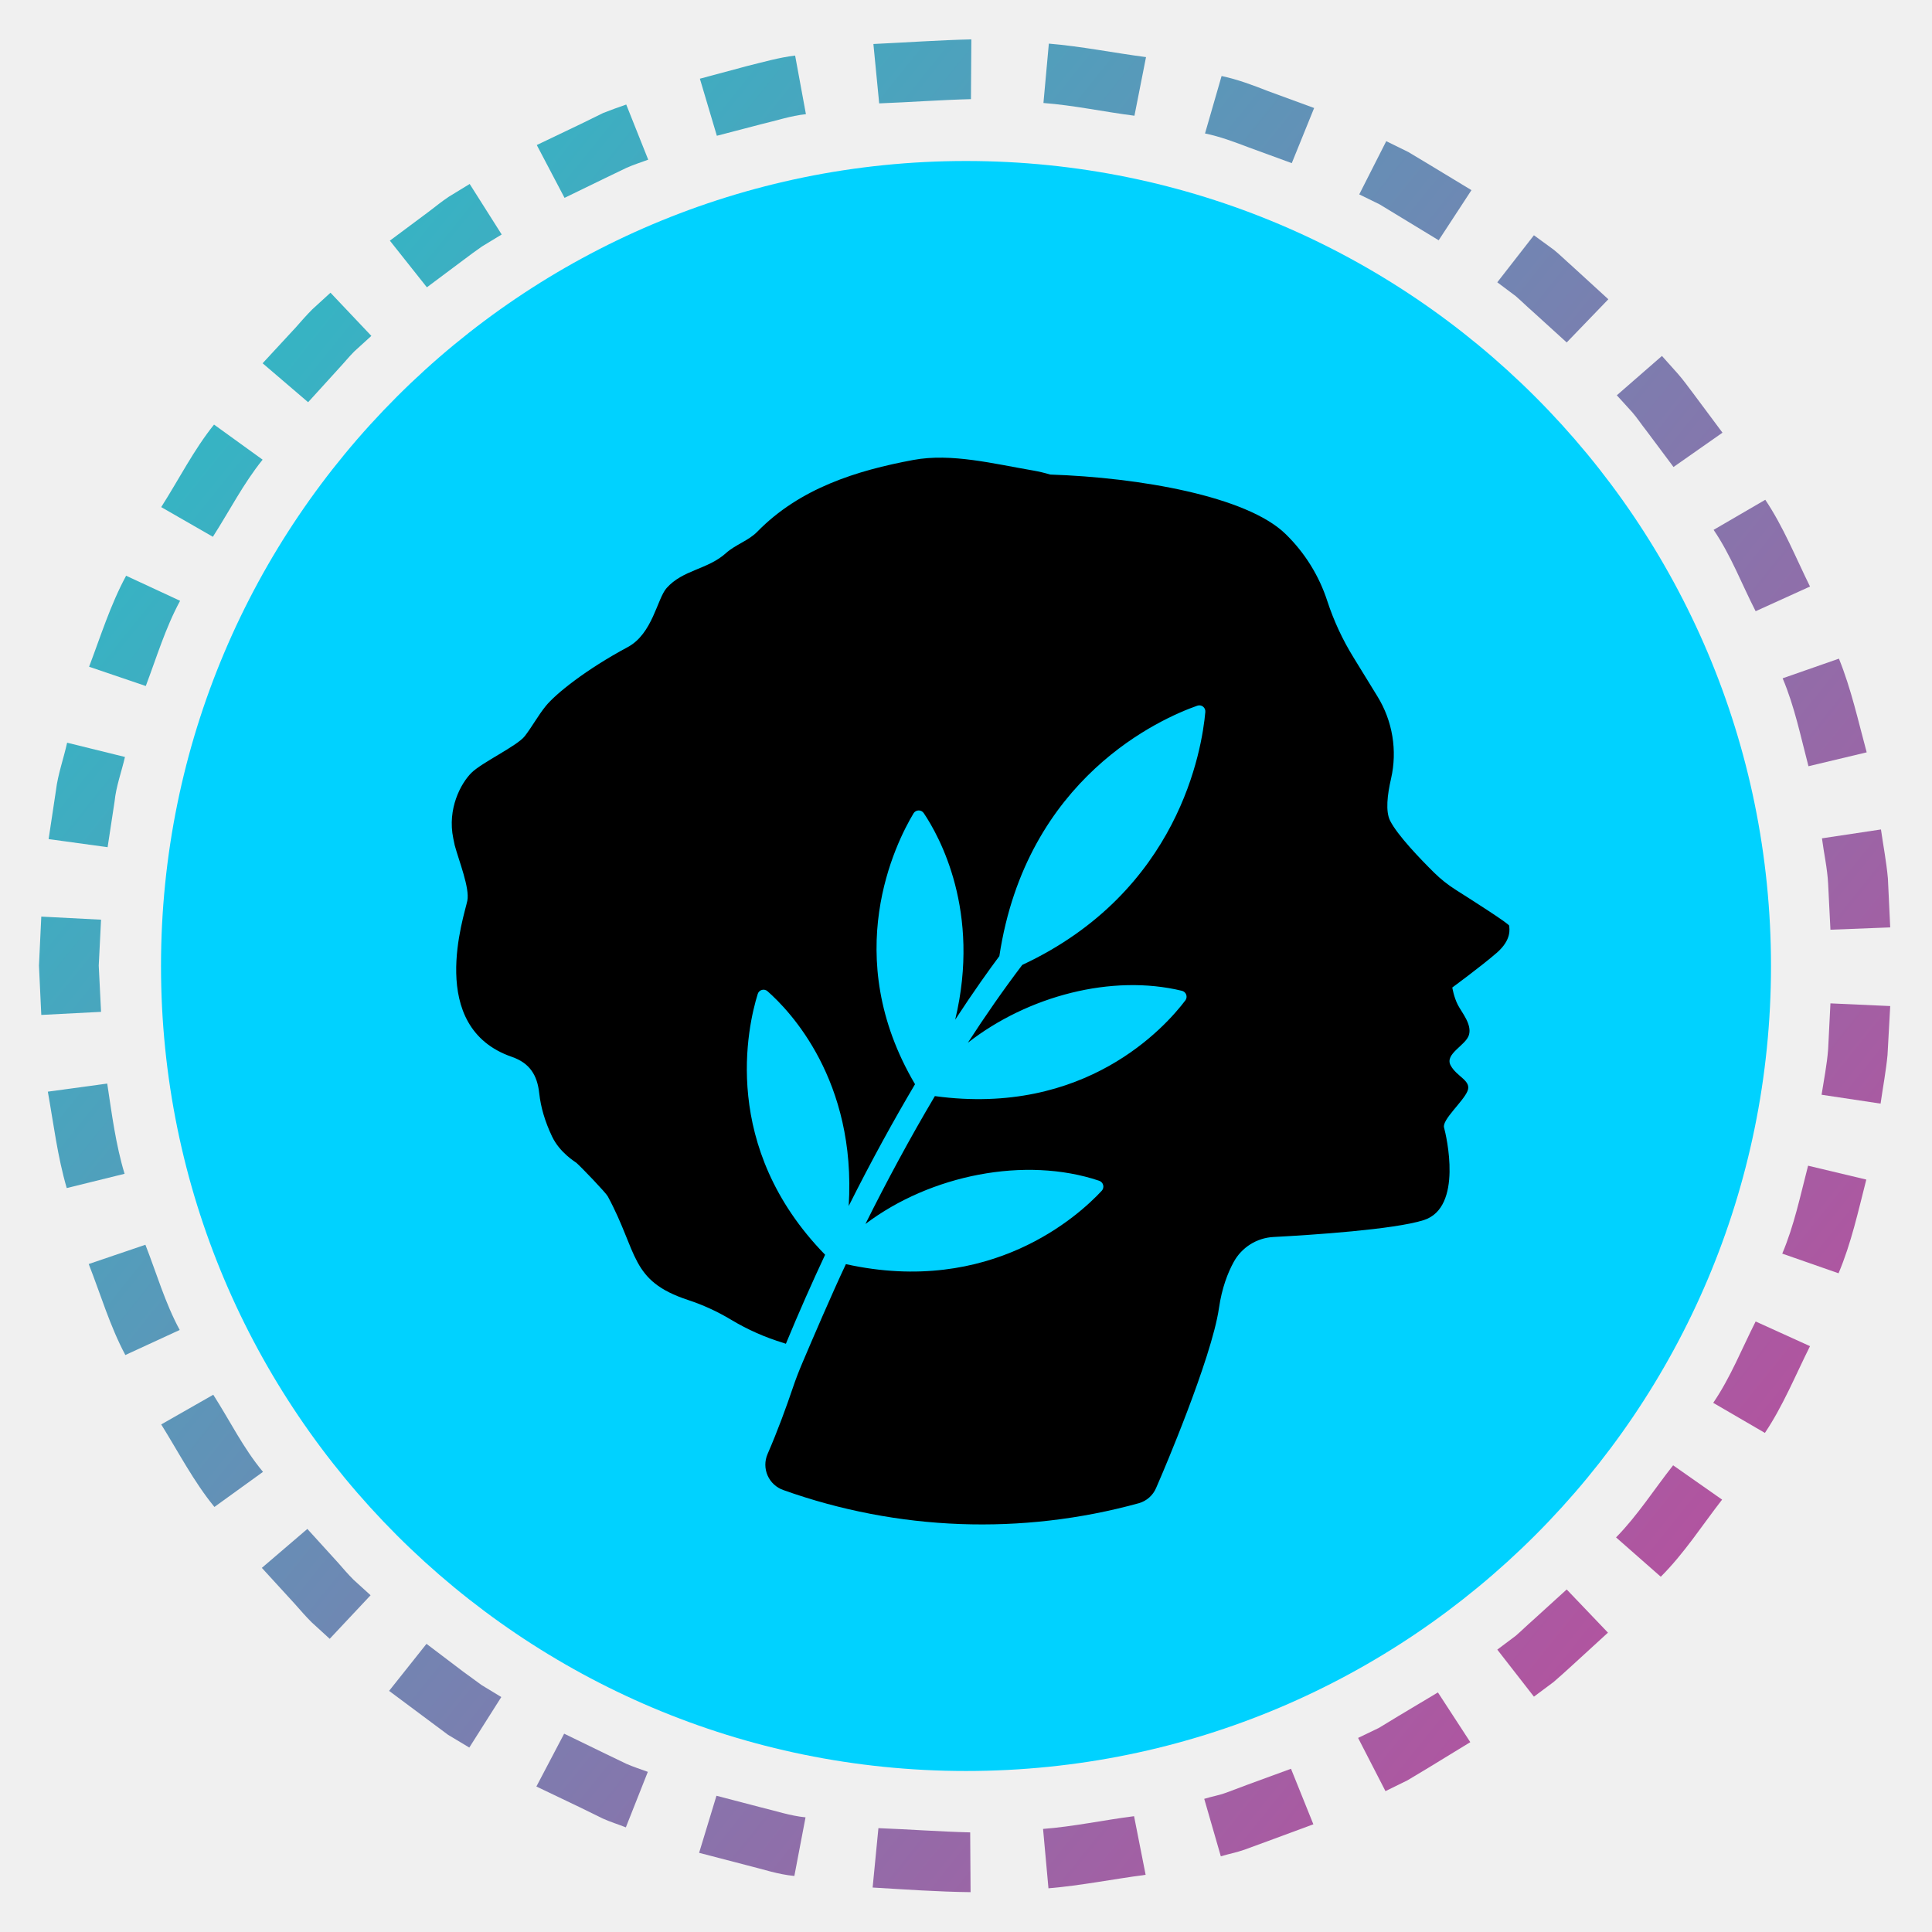
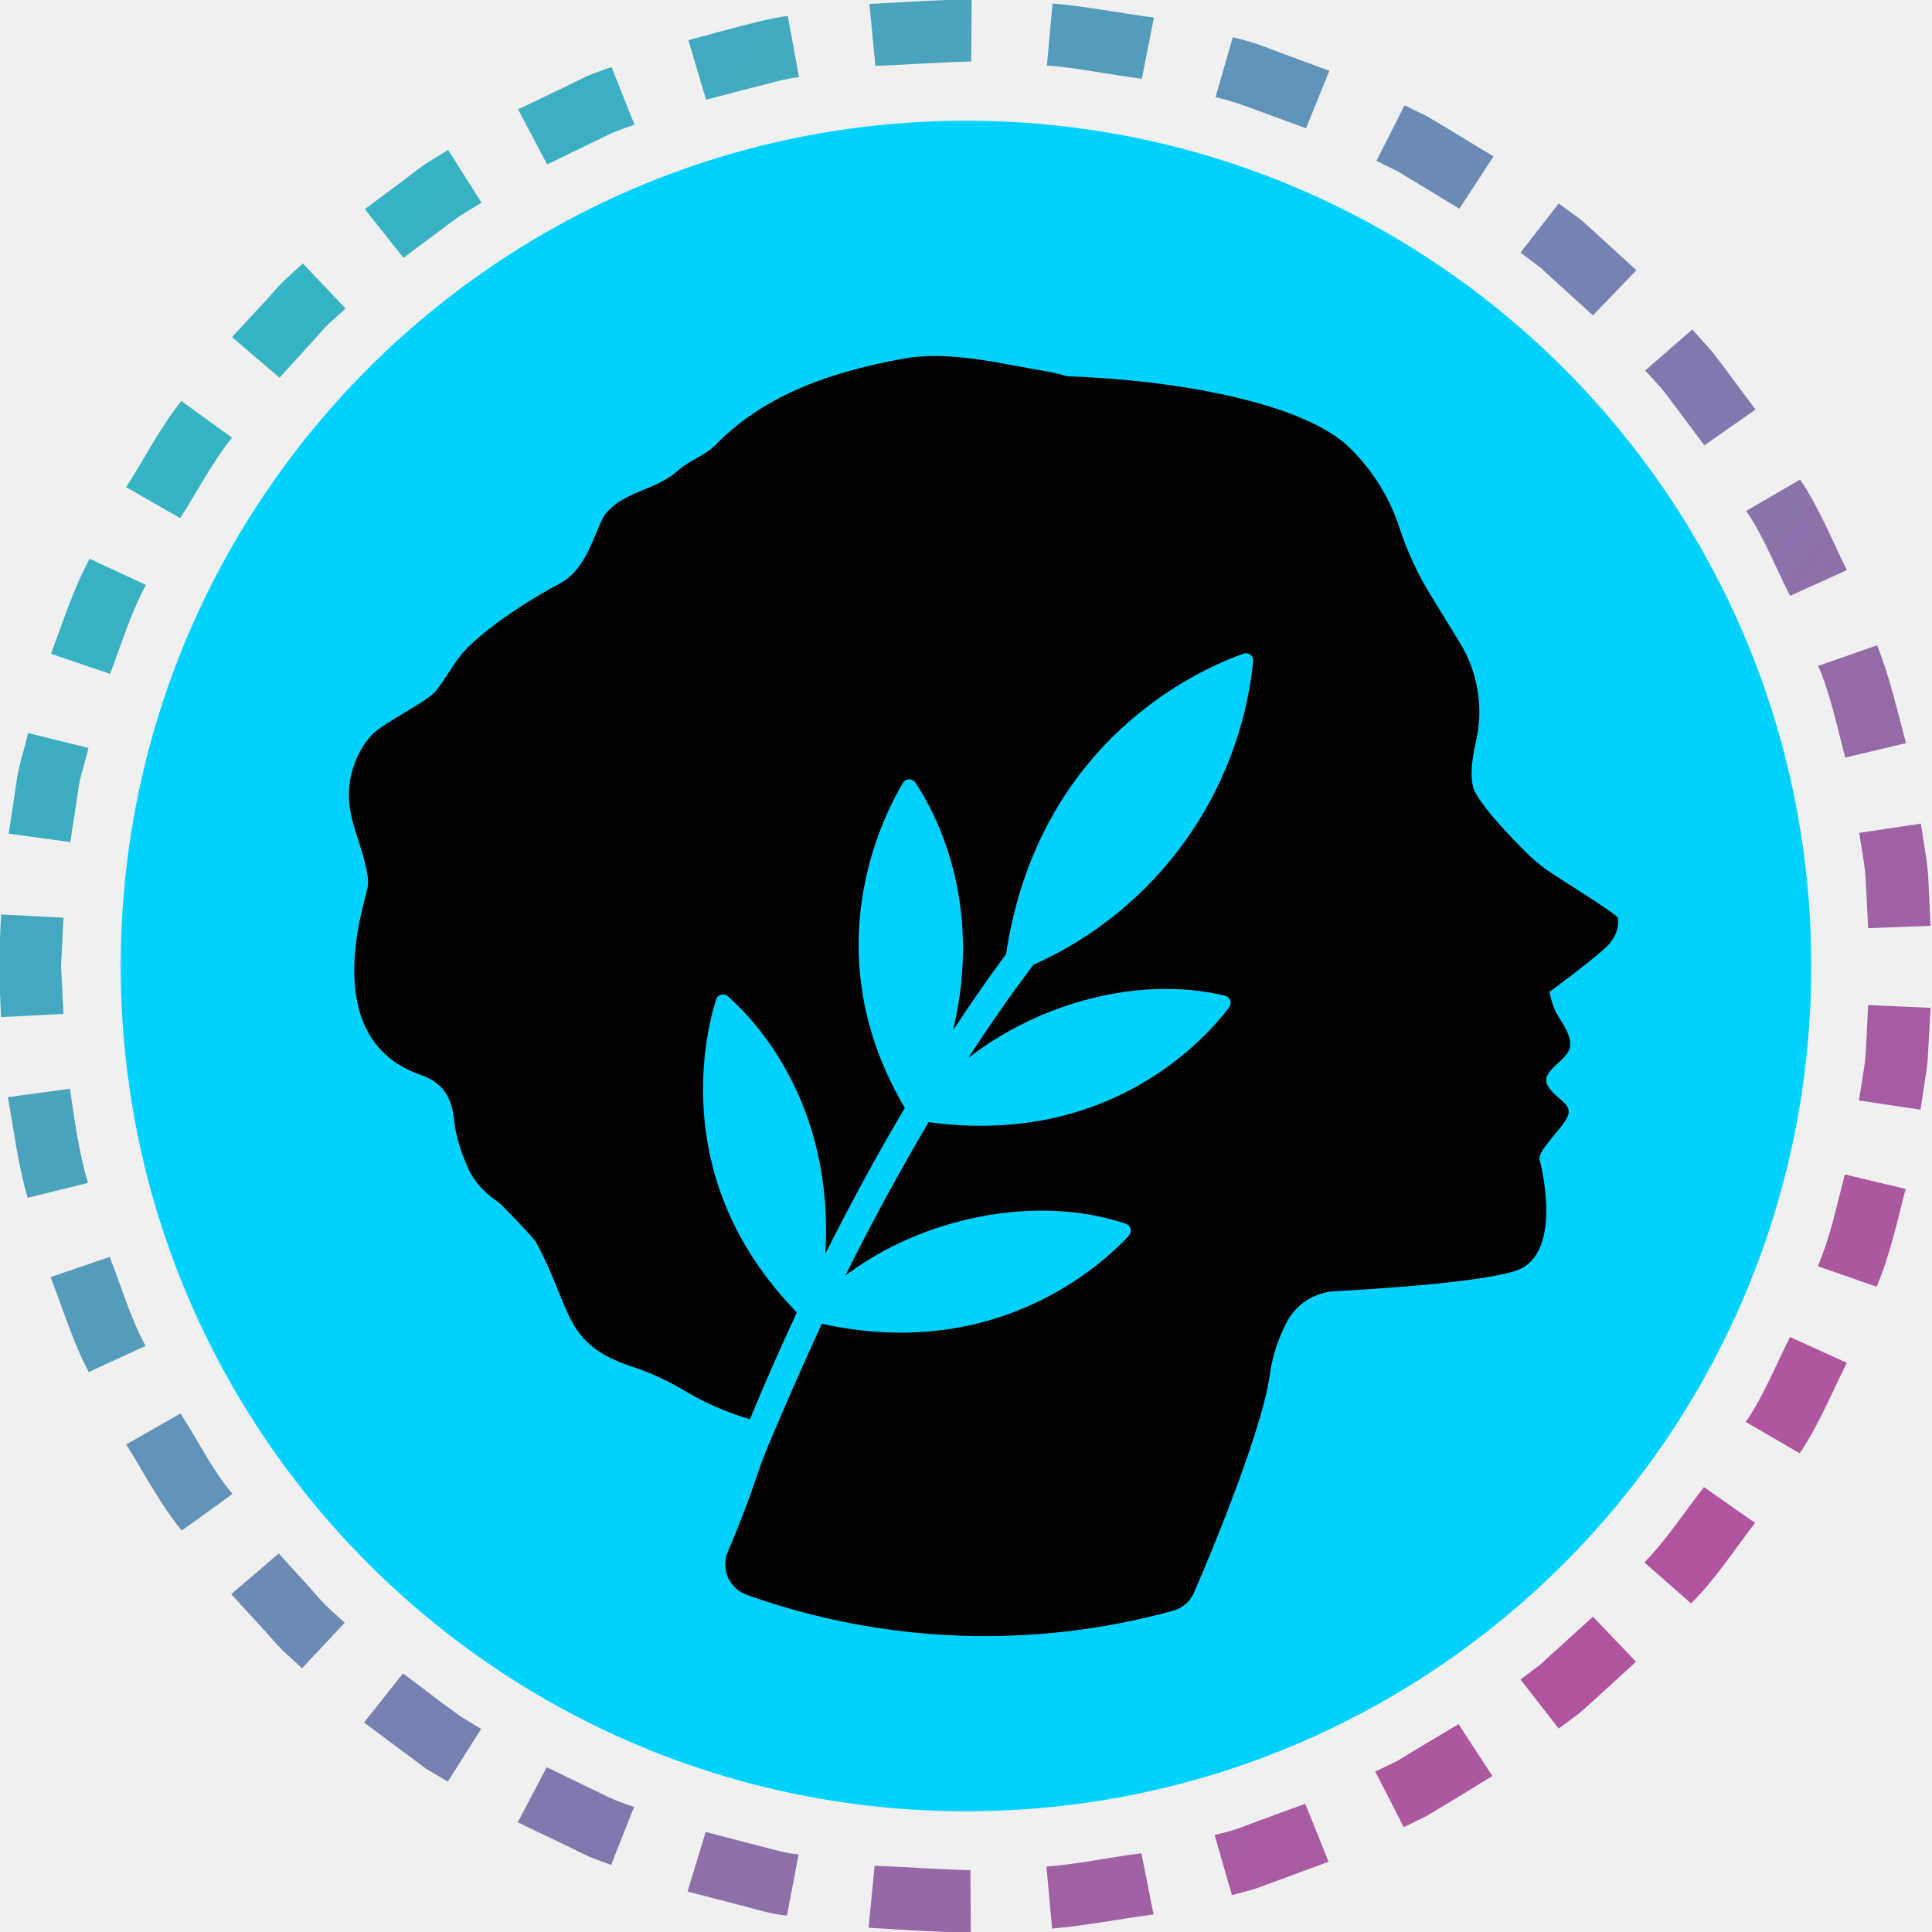
- <svg xmlns="http://www.w3.org/2000/svg" xml:space="preserve" id="Слой_1" width="48" height="48" version="1.1" viewBox="0 0 48 48">
-   <style id="style1" type="text/css">.st39{fill:none}</style>
-   <g id="g68" transform="matrix(.0958 0 0 .0958 .039 .049)">
-     <g id="g67">
-       <g id="g6">
-         <g id="g1">
-           <path id="path1" d="M407.4 250c-.3 3.8-.5 7.5-.7 11.3-.1 1.9 0 3.8-.3 5.6l-.9 5.5c-.7 3.7-.8 7.5-1.8 11.1s-1.9 7.2-2.8 10.8c-.3 1.8-1 3.6-1.7 5.3l-2 5.2-1.9 5.3c-.6 1.8-1.6 3.4-2.4 5.1l-4.8 10.1c-2 3.2-4 6.3-5.9 9.6l130.2 83.9 11.5-19.1c3.4-6.6 6.6-13.3 9.8-20 1.5-3.4 3.3-6.7 4.6-10.2l3.9-10.5 3.8-10.5c1.3-3.5 2.5-7 3.4-10.6l5.5-21.6c1.8-7.2 2.5-14.6 3.8-22l1.6-11c.5-3.7.5-7.4.8-11.1l1-22.2z" class="st39" />
-         </g>
-         <linearGradient id="SVGID_00000104708511086881872630000014844121601543802027_" x1="482.791" x2="68.039" y1="377.153" y2="43.389" gradientUnits="userSpaceOnUse">
-           <stop id="stop1" offset="0" style="stop-color:#b6509e" />
-           <stop id="stop2" offset="1" style="stop-color:#2ebac6" />
-         </linearGradient>
-         <path id="path2" d="m469 348.6-14.1-6.4c-3.6 7.1-6.5 14.5-11 21.1l13.4 7.8c4.7-7 7.9-14.9 11.7-22.5" style="clip-rule:evenodd;fill:url(#SVGID_00000104708511086881872630000014844121601543802027_);fill-rule:evenodd" />
-         <linearGradient id="SVGID_00000147179263232614892750000003495048998020798140_" x1="509.181" x2="94.43" y1="344.359" y2="10.594" gradientUnits="userSpaceOnUse">
-           <stop id="stop3" offset="0" style="stop-color:#b6509e" />
-           <stop id="stop4" offset="1" style="stop-color:#2ebac6" />
-         </linearGradient>
-         <path id="path4" d="m483.6 305.4-15.1-3.6c-2 7.7-3.6 15.5-6.7 22.8l14.6 5.1c3.3-7.8 5.1-16.1 7.2-24.3" style="clip-rule:evenodd;fill:url(#SVGID_00000147179263232614892750000003495048998020798140_);fill-rule:evenodd" />
-         <linearGradient id="SVGID_00000154384627953943653370000009301978914104084362_" x1="533.46" x2="118.708" y1="314.189" y2="-19.576" gradientUnits="userSpaceOnUse">
-           <stop id="stop5" offset="0" style="stop-color:#b6509e" />
-           <stop id="stop6" offset="1" style="stop-color:#2ebac6" />
-         </linearGradient>
-         <path id="path6" d="m489.8 260.4-15.5-.7-.6 11.9c-.3 4-1.1 7.9-1.7 11.8l15.3 2.3c.6-4.2 1.4-8.4 1.8-12.6z" style="clip-rule:evenodd;fill:url(#SVGID_00000154384627953943653370000009301978914104084362_);fill-rule:evenodd" />
+ <svg xmlns="http://www.w3.org/2000/svg" width="48" height="48" fill="none" viewBox="0 0 48 48">
+   <g fill-rule="evenodd" clip-path="url(#a)" clip-rule="evenodd">
+     <path fill="url(#b)" d="m45.884 33.858-1.41-.64c-.36.71-.65 1.45-1.1 2.11l1.34.78c.47-.7.79-1.49 1.17-2.25" />
+     <path fill="url(#c)" d="m47.344 29.539-1.51-.36c-.2.77-.36 1.55-.67 2.28l1.46.51c.33-.78.51-1.61.72-2.43" />
+     <path fill="url(#d)" d="m47.964 25.04-1.55-.07-.06 1.19c-.03.4-.11.79-.17 1.18l1.53.23c.06-.42.14-.84.18-1.26z" />
+     <path fill="url(#e)" d="m35.217 43.445-.51.31-.54.26.71 1.38.57-.28.55-.33 1.08-.66-.84-1.29z" />
+     <path fill="url(#f)" d="m40.646 41.286-1.07-1.12-.88.8c-.15.13-.29.27-.44.4l-.48.36.95 1.22.51-.38c.16-.14.32-.28.47-.42z" />
+     <path fill="url(#g)" d="m43.605 37.837-1.27-.89c-.49.62-.92 1.3-1.48 1.87l1.16 1.02c.61-.61 1.07-1.33 1.59-2" />
+     <path fill="url(#h)" d="m24.12 48.014-.01-1.55c-.79-.02-1.59-.08-2.38-.11l-.15 1.54c.84.05 1.69.11 2.54.12" />
+     <path fill="url(#i)" d="m28.659 47.564-.3-1.52c-.79.1-1.57.27-2.36.33l.14 1.54c.84-.07 1.68-.24 2.52-.35" />
+     <path fill="url(#j)" d="m33.008 46.254-.58-1.44-1.12.41-.56.21c-.19.07-.38.1-.57.16l.43 1.49c.2-.06.41-.1.61-.17l.6-.22z" />
+     <path fill="url(#k)" d="m11.444 42.645-.48-.35-.95-.72-.97 1.22 1.53 1.14.55.33.83-1.31z" />
+     <path fill="url(#l)" d="m15.183 46.334.57-1.44c-.19-.07-.38-.13-.56-.21l-.54-.26-1.07-.519-.72 1.37 1.15.55.57.28c.2.09.4.15.6.23" />
+     <path fill="url(#m)" d="m19.551 47.594.29-1.52c-.4-.04-.78-.17-1.16-.26l-1.149-.3-.45 1.48 1.23.32c.41.1.81.24 1.24.28" />
+     <path fill="url(#n)" d="m2.206 34.088 1.41-.65c-.38-.7-.6-1.47-.89-2.21l-1.47.5c.31.79.55 1.61.95 2.36" />
+     <path fill="url(#o)" d="m4.516 38.027 1.26-.91c-.51-.61-.86-1.33-1.29-2l-1.35.77c.45.72.84 1.48 1.38 2.14" />
+     <path fill="url(#p)" d="m7.505 41.446 1.06-1.13-.44-.4c-.14-.14-.27-.29-.4-.44l-.8-.88-1.18 1.01.86.94c.14.16.28.32.43.47z" />
+     <path fill="url(#q)" d="m.217 20.712 1.53.21.18-1.18c.04-.4.18-.77.27-1.16l-1.5-.37c-.09.41-.24.82-.29 1.24z" />
+     <path fill="url(#r)" d="m.027 22.72-.06 1.27.06 1.28 1.55-.08-.06-1.2.06-1.19z" />
+     <path fill="url(#s)" d="m.687 29.759 1.5-.37c-.23-.76-.33-1.55-.45-2.34l-1.54.21c.15.84.25 1.68.49 2.5" />
+     <path fill="url(#t)" d="m5.765 8.375 1.18 1.01.8-.88c.14-.15.26-.3.4-.44l.44-.4-1.06-1.12-.47.43c-.15.15-.29.31-.43.47z" />
+     <path fill="url(#u)" d="m3.136 12.104 1.34.77c.43-.67.79-1.38 1.29-2l-1.26-.91c-.53.66-.91 1.42-1.37 2.14" />
+     <path fill="url(#v)" d="m1.266 16.243 1.47.5c.28-.74.51-1.51.89-2.21l-1.4-.65c-.41.76-.66 1.57-.96 2.36" />
+     <path fill="url(#w)" d="m17.102.997.44 1.48 1.15-.3c.39-.09.77-.22 1.16-.26l-.28-1.52c-.42.05-.83.17-1.24.27z" />
+     <path fill="url(#x)" d="m12.873 2.716.72 1.37 1.07-.52.54-.26c.18-.08.37-.14.56-.21l-.57-1.43c-.2.07-.4.14-.6.22l-.57.28z" />
+     <path fill="url(#y)" d="m9.064 5.196.96 1.21.95-.71c.16-.12.32-.24.48-.35l.51-.31-.83-1.31-.54.33c-.18.12-.34.25-.51.38z" />
+     <path fill="url(#z)" d="m30.628.927-.43 1.49c.39.08.76.22 1.13.36l1.12.41.58-1.43-1.2-.44c-.38-.15-.78-.3-1.2-.39" />
+     <path fill="url(#A)" d="m26.15.087-.14 1.54c.79.06 1.57.23 2.359.33l.3-1.52c-.84-.11-1.68-.28-2.52-.35" />
+     <path fill="url(#B)" d="m21.6.097.15 1.54c.79-.03 1.59-.09 2.38-.11l.01-1.55c-.84.02-1.69.08-2.54.12" />
+     <path fill="url(#C)" d="m42.045 8.185-1.17 1.02.4.44c.13.15.24.32.36.47l.71.95 1.27-.89-.76-1.02c-.13-.17-.25-.34-.39-.5z" />
+     <path fill="url(#D)" d="m38.726 5.056-.95 1.22.48.36c.15.13.29.27.44.4l.88.799 1.08-1.12-.94-.86c-.16-.14-.31-.29-.47-.42z" />
+     <path fill="url(#E)" d="m34.727 4.256 1.53.93.85-1.3-1.09-.66-.55-.33-.57-.28-.7 1.38z" />
+     <path fill="url(#F)" d="m47.724 20.462-1.53.23c.05.39.14.78.16 1.18l.06 1.189 1.55-.06-.06-1.27c-.04-.44-.12-.85-.18-1.27" />
+     <path fill="url(#G)" d="m46.634 16.033-1.46.51c.31.73.47 1.52.67 2.279l1.51-.36c-.22-.81-.4-1.64-.72-2.43" />
+     <path fill="url(#H)" d="m44.724 11.914-1.34.78c.45.66.73 1.41 1.09 2.11l1.41-.64c-.37-.75-.69-1.55-1.16-2.25" />
+   </g>
+   <g clip-path="url(#I)">
+     <svg width="48" height="48" viewBox="0 0 48 48">
+       <g clip-path="url(#J)">
+         <path fill="#00D2FF" d="M48 24C48 10.745 37.255 0 24 0S0 10.745 0 24s10.745 24 24 24 24-10.745 24-24" />
+         <path fill="#000" d="M40.197 22.802c0-.057-1.04-.72-1.586-1.067a4 4 0 0 1-.654-.517c-.409-.405-1.09-1.112-1.312-1.547-.142-.279-.084-.779.027-1.256a3.28 3.28 0 0 0-.405-2.451l-.71-1.158a7.8 7.8 0 0 1-.784-1.684 4.9 4.9 0 0 0-1.245-2.001c-1.157-1.129-4.359-1.684-7.018-1.773a4 4 0 0 0-.5-.119c-1.185-.202-2.448-.527-3.582-.316-1.682.313-3.383.84-4.653 2.142-.256.263-.656.386-.932.636-.547.493-1.283.493-1.769 1.04-.284.32-.416 1.364-1.161 1.763-1.234.66-2.146 1.389-2.445 1.76-.226.279-.401.606-.62.891-.225.293-1.288.789-1.596 1.099-.31.31-.723 1.064-.537 1.956l.042.203c.122.453.452 1.274.376 1.65-.089.447-1.236 3.77 1.327 4.656.533.184.759.544.817 1.09.045.41.167.828.38 1.279.233.492.692.76.73.792.154.136.873.887.932.996.91 1.68.654 2.52 2.394 3.091.447.148.877.345 1.28.587a7 7 0 0 0 1.568.695l.07.024q.581-1.403 1.168-2.655c-3.132-3.212-2.308-6.81-2.008-7.775a.18.18 0 0 1 .29-.082c.658.576 2.656 2.654 2.422 6.405a59 59 0 0 1 1.977-3.631c-2.26-3.831-.576-7.19-.045-8.075a.18.18 0 0 1 .305-.008c.461.684 1.713 2.927.938 6.158a38 38 0 0 1 1.317-1.895c.807-5.341 4.841-7.094 5.901-7.465a.18.18 0 0 1 .225.097.2.2 0 0 1 .014.088 9.29 9.29 0 0 1-5.458 7.543c-.562.74-1.104 1.52-1.622 2.32 1.79-1.396 4.297-2.055 6.38-1.549a.183.183 0 0 1 .106.285c-.6.793-2.982 3.468-7.469 2.855a60 60 0 0 0-2.07 3.813c1.937-1.467 4.769-2.028 6.966-1.29a.185.185 0 0 1 .122.218.2.2 0 0 1-.042.08c-.682.736-3.31 3.145-7.629 2.188a96 96 0 0 0-1.303 2.959q-.153.358-.278.726a26 26 0 0 1-.755 1.98.8.8 0 0 0 .47 1.07 17.6 17.6 0 0 0 10.599.393.8.8 0 0 0 .518-.459c.072-.172.144-.336.144-.336s1.507-3.499 1.728-5.023a4 4 0 0 1 .441-1.376 1.44 1.44 0 0 1 1.181-.742c1.148-.061 3.593-.222 4.482-.504 1.182-.375.67-2.528.606-2.76-.063-.232.569-.771.7-1.086.13-.315-.32-.423-.504-.768-.183-.346.456-.594.547-.908s-.208-.659-.33-.89c-.12-.233-.167-.523-.167-.523s.864-.633 1.324-1.033.374-.729.373-.807" />
      </g>
-       <g id="g12">
-         <g id="g7">
-           <path id="path7" d="M382.3 334.9c-16.2 25.2-39.8 45.8-67 58.1l64.4 140.9c54.2-24.6 100.7-65.1 132.8-115.1z" class="st39" />
-         </g>
-         <linearGradient id="SVGID_00000091737110006325924560000006426042477305407383_" x1="400.601" x2="-14.151" y1="479.286" y2="145.521" gradientUnits="userSpaceOnUse">
-           <stop id="stop7" offset="0" style="stop-color:#b6509e" />
-           <stop id="stop8" offset="1" style="stop-color:#2ebac6" />
-         </linearGradient>
-         <path id="polygon8" d="m362.3 444.5-5.1 3.1-5.4 2.6 7.1 13.8 5.7-2.8 5.5-3.3 10.8-6.6-8.4-12.9z" style="clip-rule:evenodd;fill:url(#SVGID_00000091737110006325924560000006426042477305407383_);fill-rule:evenodd" />
-         <linearGradient id="SVGID_00000023276711056447914070000011818503130533663874_" x1="427.188" x2="12.436" y1="446.248" y2="112.483" gradientUnits="userSpaceOnUse">
-           <stop id="stop9" offset="0" style="stop-color:#b6509e" />
-           <stop id="stop10" offset="1" style="stop-color:#2ebac6" />
-         </linearGradient>
-         <path id="path10" d="m416.6 422.9-10.7-11.2-8.8 8c-1.5 1.3-2.9 2.7-4.4 4l-4.8 3.6 9.5 12.2 5.1-3.8c1.6-1.4 3.2-2.8 4.7-4.2z" style="clip-rule:evenodd;fill:url(#SVGID_00000023276711056447914070000011818503130533663874_);fill-rule:evenodd" />
-         <linearGradient id="SVGID_00000134224490732016085270000001901616526776264596_" x1="454.922" x2="40.17" y1="411.784" y2="78.019" gradientUnits="userSpaceOnUse">
-           <stop id="stop11" offset="0" style="stop-color:#b6509e" />
-           <stop id="stop12" offset="1" style="stop-color:#2ebac6" />
-         </linearGradient>
-         <path id="path12" d="m446.2 388.4-12.7-8.9c-4.9 6.2-9.2 13-14.8 18.7l11.6 10.2c6.1-6.1 10.7-13.3 15.9-20" style="clip-rule:evenodd;fill:url(#SVGID_00000134224490732016085270000001901616526776264596_);fill-rule:evenodd" />
-       </g>
-       <g id="g18">
-         <g id="g13">
-           <path id="path13" d="M315.3 393c-13.6 6-27.9 10.8-42.8 12.5l-5.5.9c-1.9.3-3.8.2-5.6.3-3.8.2-7.5.4-11.3.7-3.8-.3-7.5-.5-11.3-.7-1.9-.1-3.8 0-5.6-.3l-5.5-.9-21.9 153.4 11 1.6c3.7.5 7.4.5 11.1.8l22.2 1 22.2-1c3.7-.3 7.4-.3 11.1-.8l11-1.6c29.5-3.7 58.3-12.8 85.4-25z" class="st39" />
-         </g>
-         <linearGradient id="SVGID_00000090996555707112800340000017514516171555815814_" x1="335.624" x2="-79.128" y1="560.03" y2="226.265" gradientUnits="userSpaceOnUse">
-           <stop id="stop13" offset="0" style="stop-color:#b6509e" />
-           <stop id="stop14" offset="1" style="stop-color:#2ebac6" />
-         </linearGradient>
-         <path id="path14" d="m251.3 490.2-.1-15.5c-7.9-.2-15.9-.8-23.8-1.1l-1.5 15.4c8.4.5 16.9 1.1 25.4 1.2" style="clip-rule:evenodd;fill:url(#SVGID_00000090996555707112800340000017514516171555815814_);fill-rule:evenodd" />
-         <linearGradient id="SVGID_00000001654109847398355510000014461126482698818221_" x1="353.943" x2="-60.809" y1="537.265" y2="203.501" gradientUnits="userSpaceOnUse">
-           <stop id="stop15" offset="0" style="stop-color:#b6509e" />
-           <stop id="stop16" offset="1" style="stop-color:#2ebac6" />
-         </linearGradient>
-         <path id="path16" d="m296.7 485.7-3-15.2c-7.9 1-15.7 2.7-23.6 3.3l1.4 15.4c8.4-.7 16.8-2.4 25.2-3.5" style="clip-rule:evenodd;fill:url(#SVGID_00000001654109847398355510000014461126482698818221_);fill-rule:evenodd" />
-         <linearGradient id="SVGID_00000082365719043996990750000000380436505949655995_" x1="375.751" x2="-39.001" y1="510.165" y2="176.4" gradientUnits="userSpaceOnUse">
-           <stop id="stop17" offset="0" style="stop-color:#b6509e" />
-           <stop id="stop18" offset="1" style="stop-color:#2ebac6" />
-         </linearGradient>
-         <path id="path18" d="m340.2 472.6-5.8-14.4-11.2 4.1-5.6 2.1c-1.9.7-3.8 1-5.7 1.6l4.3 14.9c2-.6 4.1-1 6.1-1.7l6-2.2z" style="clip-rule:evenodd;fill:url(#SVGID_00000082365719043996990750000000380436505949655995_);fill-rule:evenodd" />
-       </g>
-       <g id="g24">
-         <g id="g19">
-           <path id="path19" d="M227.6 405.5c-14.9-1.6-29.2-6.5-42.8-12.5l-10.1-4.8c-3.2-2-6.3-4-9.6-5.9-3.4-1.7-6.1-4.3-9.2-6.5-3-2.3-6.2-4.3-8.8-7l-101.5 117c44.7 38.9 101.1 65 160.1 73z" class="st39" />
-         </g>
-         <linearGradient id="SVGID_00000176002008217702801830000010623875381781764515_" x1="308.152" x2="-106.599" y1="594.167" y2="260.402" gradientUnits="userSpaceOnUse">
-           <stop id="stop19" offset="0" style="stop-color:#b6509e" />
-           <stop id="stop20" offset="1" style="stop-color:#2ebac6" />
-         </linearGradient>
-         <path id="polygon20" d="m124.5 436.5-4.8-3.5-9.5-7.2-9.7 12.2 10.2 7.6 5.1 3.8 5.5 3.3 8.3-13.1z" style="clip-rule:evenodd;fill:url(#SVGID_00000176002008217702801830000010623875381781764515_);fill-rule:evenodd" />
-         <linearGradient id="SVGID_00000092444432135618381070000000326992058120110750_" x1="312.308" x2="-102.444" y1="589.003" y2="255.238" gradientUnits="userSpaceOnUse">
-           <stop id="stop21" offset="0" style="stop-color:#b6509e" />
-           <stop id="stop22" offset="1" style="stop-color:#2ebac6" />
-         </linearGradient>
-         <path id="path22" d="m161.9 473.4 5.7-14.4c-1.9-.7-3.8-1.3-5.6-2.1l-5.4-2.6-10.7-5.2-7.2 13.7 11.5 5.5 5.7 2.8c2 .9 4 1.5 6 2.3" style="clip-rule:evenodd;fill:url(#SVGID_00000092444432135618381070000000326992058120110750_);fill-rule:evenodd" />
-         <linearGradient id="SVGID_00000070103972701577133060000011142479575005581992_" x1="321.517" x2="-93.235" y1="577.559" y2="243.794" gradientUnits="userSpaceOnUse">
-           <stop id="stop23" offset="0" style="stop-color:#b6509e" />
-           <stop id="stop24" offset="1" style="stop-color:#2ebac6" />
-         </linearGradient>
-         <path id="path24" d="m205.6 486 2.9-15.2c-4-.4-7.8-1.7-11.6-2.6l-11.5-3-4.5 14.8 12.3 3.2c4.1 1 8.1 2.4 12.4 2.8" style="clip-rule:evenodd;fill:url(#SVGID_00000070103972701577133060000011142479575005581992_);fill-rule:evenodd" />
-       </g>
-       <g id="g30">
-         <g id="g25">
-           <path id="path25" d="M147.1 368.8c-22.8-19.6-39.5-45.9-48-74.5l-148.6 43.6c.9 3.6 2 7.2 3.4 10.6l3.8 10.5 3.9 10.5c1.3 3.5 3.1 6.8 4.6 10.2 3.2 6.7 6.4 13.4 9.8 20l11.5 19.1C-8.8 425.3-4.1 431 .3 437c4.5 5.9 8.8 12 13.9 17.4l15 16.4 16.4 15z" class="st39" />
-         </g>
-         <linearGradient id="SVGID_00000003794775683124157800000011913993280982961829_" x1="326.474" x2="-88.278" y1="571.4" y2="237.635" gradientUnits="userSpaceOnUse">
-           <stop id="stop25" offset="0" style="stop-color:#b6509e" />
-           <stop id="stop26" offset="1" style="stop-color:#2ebac6" />
-         </linearGradient>
-         <path id="path26" d="m32.1 350.9 14.1-6.5c-3.8-7-6-14.7-8.9-22.1l-14.7 5c3.1 7.9 5.5 16.1 9.5 23.6" style="clip-rule:evenodd;fill:url(#SVGID_00000003794775683124157800000011913993280982961829_);fill-rule:evenodd" />
-         <linearGradient id="SVGID_00000104672211666729212850000016548978226426177681_" x1="315.329" x2="-99.423" y1="585.249" y2="251.484" gradientUnits="userSpaceOnUse">
-           <stop id="stop27" offset="0" style="stop-color:#b6509e" />
-           <stop id="stop28" offset="1" style="stop-color:#2ebac6" />
-         </linearGradient>
-         <path id="path28" d="m55.2 390.3 12.6-9.1c-5.1-6.1-8.6-13.3-12.9-20l-13.5 7.7c4.5 7.2 8.4 14.8 13.8 21.4" style="clip-rule:evenodd;fill:url(#SVGID_00000104672211666729212850000016548978226426177681_);fill-rule:evenodd" />
-         <linearGradient id="SVGID_00000148625317021203904910000009879789421656095403_" x1="309.172" x2="-105.58" y1="592.899" y2="259.135" gradientUnits="userSpaceOnUse">
-           <stop id="stop29" offset="0" style="stop-color:#b6509e" />
-           <stop id="stop30" offset="1" style="stop-color:#2ebac6" />
-         </linearGradient>
-         <path id="path30" d="m85.1 424.5 10.6-11.3-4.4-4c-1.4-1.4-2.7-2.9-4-4.4l-8-8.8-11.8 10.1 8.6 9.4c1.4 1.6 2.8 3.2 4.3 4.7z" style="clip-rule:evenodd;fill:url(#SVGID_00000148625317021203904910000009879789421656095403_);fill-rule:evenodd" />
-       </g>
-       <g id="g36">
-         <g id="g31">
-           <path id="path31" d="M99.1 294.3c-.9-3.6-1.8-7.2-2.8-10.8s-1.1-7.4-1.8-11.1l-.9-5.5c-.3-1.9-.2-3.8-.3-5.6-.2-3.8-.4-7.5-.7-11.3.3-3.8.5-7.5.7-11.3.1-1.9 0-3.8.3-5.6l.9-5.5c.7-3.7.8-7.5 1.8-11.1s1.9-7.2 2.8-10.8l-148.6-43.6-5.5 21.6c-1.8 7.2-2.5 14.6-3.8 22l-1.6 11c-.5 3.7-.5 7.4-.8 11.1l-1 22.2 1 22.2c.3 3.7.3 7.4.8 11.1l1.6 11c1.2 7.3 2 14.7 3.8 22l5.5 21.6z" class="st39" />
-         </g>
-         <linearGradient id="SVGID_00000058550949854323963940000013213978808942152090_" x1="385.064" x2="-29.688" y1="498.568" y2="164.803" gradientUnits="userSpaceOnUse">
-           <stop id="stop31" offset="0" style="stop-color:#b6509e" />
-           <stop id="stop32" offset="1" style="stop-color:#2ebac6" />
-         </linearGradient>
-         <path id="path32" d="m12.2 217.1 15.3 2.1 1.8-11.8c.4-4 1.8-7.7 2.7-11.6l-15-3.7c-.9 4.1-2.4 8.2-2.9 12.4z" style="clip-rule:evenodd;fill:url(#SVGID_00000058550949854323963940000013213978808942152090_);fill-rule:evenodd" />
-         <linearGradient id="SVGID_00000148622084711658347150000016511535402227943326_" x1="362.065" x2="-52.687" y1="527.172" y2="193.407" gradientUnits="userSpaceOnUse">
-           <stop id="stop33" offset="0" style="stop-color:#b6509e" />
-           <stop id="stop34" offset="1" style="stop-color:#2ebac6" />
-         </linearGradient>
-         <path id="polygon34" d="m10.3 237.2-.6 12.7.6 12.8 15.5-.8-.6-12 .6-11.9z" style="clip-rule:evenodd;fill:url(#SVGID_00000148622084711658347150000016511535402227943326_);fill-rule:evenodd" />
-         <linearGradient id="SVGID_00000101083443461405630530000006842283544465970837_" x1="342.348" x2="-72.404" y1="551.674" y2="217.909" gradientUnits="userSpaceOnUse">
-           <stop id="stop35" offset="0" style="stop-color:#b6509e" />
-           <stop id="stop36" offset="1" style="stop-color:#2ebac6" />
-         </linearGradient>
-         <path id="path36" d="m16.9 307.6 15-3.7c-2.3-7.6-3.3-15.5-4.5-23.4L12 282.6c1.5 8.4 2.5 16.8 4.9 25" style="clip-rule:evenodd;fill:url(#SVGID_00000101083443461405630530000006842283544465970837_);fill-rule:evenodd" />
-       </g>
-       <g id="g42">
-         <g id="g37">
-           <path id="path37" d="M99.1 205.7c8.5-28.6 25.2-54.8 48-74.5L45.6 14.2l-16.4 15-15 16.4C9 51 4.7 57.1.3 63c-4.4 6-9.1 11.8-12.8 18.2L-24 100.3c-3.4 6.6-6.6 13.3-9.8 20-1.5 3.4-3.3 6.7-4.6 10.2l-3.9 10.5-3.8 10.5c-1.3 3.5-2.5 7-3.4 10.6z" class="st39" />
-         </g>
-         <linearGradient id="SVGID_00000002376137640156149470000006679357018455115191_" x1="465.847" x2="51.096" y1="398.208" y2="64.443" gradientUnits="userSpaceOnUse">
-           <stop id="stop37" offset="0" style="stop-color:#b6509e" />
-           <stop id="stop38" offset="1" style="stop-color:#2ebac6" />
-         </linearGradient>
-         <path id="path38" d="m67.7 93.7 11.8 10.1 8-8.8c1.4-1.5 2.6-3 4-4.4l4.4-4-10.6-11.2-4.7 4.3c-1.5 1.5-2.9 3.1-4.3 4.7z" style="clip-rule:evenodd;fill:url(#SVGID_00000002376137640156149470000006679357018455115191_);fill-rule:evenodd" />
-         <linearGradient id="SVGID_00000066483276125556409010000015182069227145532805_" x1="437.715" x2="22.963" y1="433.167" y2="99.402" gradientUnits="userSpaceOnUse">
-           <stop id="stop39" offset="0" style="stop-color:#b6509e" />
-           <stop id="stop40" offset="1" style="stop-color:#2ebac6" />
-         </linearGradient>
-         <path id="path40" d="m41.4 131 13.4 7.7c4.3-6.7 7.9-13.8 12.9-20l-12.6-9.1c-5.3 6.6-9.1 14.2-13.7 21.4" style="clip-rule:evenodd;fill:url(#SVGID_00000066483276125556409010000015182069227145532805_);fill-rule:evenodd" />
-         <linearGradient id="SVGID_00000005264282004135174270000000348760371301044121_" x1="410.748" x2="-4.003" y1="466.676" y2="132.911" gradientUnits="userSpaceOnUse">
-           <stop id="stop41" offset="0" style="stop-color:#b6509e" />
-           <stop id="stop42" offset="1" style="stop-color:#2ebac6" />
-         </linearGradient>
-         <path id="path42" d="m22.7 172.4 14.7 5c2.8-7.4 5.1-15.1 8.9-22.1l-14-6.5c-4.1 7.6-6.6 15.7-9.6 23.6" style="clip-rule:evenodd;fill:url(#SVGID_00000005264282004135174270000000348760371301044121_);fill-rule:evenodd" />
-       </g>
-       <g id="g48">
-         <g id="g43">
-           <path id="path43" d="M147.1 131.2c2.6-2.7 5.8-4.7 8.8-7 3.1-2.2 5.8-4.8 9.2-6.5 3.2-1.9 6.4-3.9 9.6-5.9l10.1-4.8c13.6-6 27.9-10.8 42.8-12.5L205.7-58.8c-59 8-115.3 34.2-160.1 73z" class="st39" />
-         </g>
-         <linearGradient id="SVGID_00000142877909234072922670000012744162597170337698_" x1="542.268" x2="127.516" y1="303.244" y2="-30.52" gradientUnits="userSpaceOnUse">
-           <stop id="stop43" offset="0" style="stop-color:#b6509e" />
-           <stop id="stop44" offset="1" style="stop-color:#2ebac6" />
-         </linearGradient>
-         <path id="path44" d="m181.1 19.9 4.4 14.8 11.5-3c3.9-.9 7.7-2.2 11.6-2.6l-2.8-15.2c-4.2.5-8.3 1.7-12.4 2.7z" style="clip-rule:evenodd;fill:url(#SVGID_00000142877909234072922670000012744162597170337698_);fill-rule:evenodd" />
-         <linearGradient id="SVGID_00000106857675396471537470000011430115657239397250_" x1="518.877" x2="104.126" y1="332.31" y2="-1.455" gradientUnits="userSpaceOnUse">
-           <stop id="stop45" offset="0" style="stop-color:#b6509e" />
-           <stop id="stop46" offset="1" style="stop-color:#2ebac6" />
-         </linearGradient>
-         <path id="path46" d="m138.8 37.1 7.2 13.7 10.7-5.2 5.4-2.6c1.8-.8 3.7-1.4 5.6-2.1L162 26.6c-2 .7-4 1.4-6 2.2l-5.7 2.8z" style="clip-rule:evenodd;fill:url(#SVGID_00000106857675396471537470000011430115657239397250_);fill-rule:evenodd" />
-         <linearGradient id="SVGID_00000103977686473083600680000014298624371071771265_" x1="493.213" x2="78.462" y1="364.201" y2="30.437" gradientUnits="userSpaceOnUse">
-           <stop id="stop47" offset="0" style="stop-color:#b6509e" />
-           <stop id="stop48" offset="1" style="stop-color:#2ebac6" />
-         </linearGradient>
-         <path id="path48" d="m100.7 61.9 9.6 12.1 9.5-7.1c1.6-1.2 3.2-2.4 4.8-3.5l5.1-3.1-8.3-13.1-5.4 3.3c-1.8 1.2-3.4 2.5-5.1 3.8z" style="clip-rule:evenodd;fill:url(#SVGID_00000103977686473083600680000014298624371071771265_);fill-rule:evenodd" />
-       </g>
-       <g id="g54">
-         <g id="g49">
-           <path id="path49" d="m227.6 94.5 5.5-.9c1.9-.3 3.8-.2 5.6-.3 3.8-.2 7.5-.4 11.3-.7 3.8.3 7.5.5 11.3.7 1.9.1 3.8 0 5.6.3l5.5.9c14.9 1.6 29.2 6.5 42.8 12.5l64.4-140.9c-27.1-12.2-55.8-21.3-85.4-25l-11-1.6c-3.7-.5-7.4-.5-11.1-.8l-22.2-1-22.2 1c-3.7.3-7.4.3-11.1.8l-11 1.6z" class="st39" />
-         </g>
-         <linearGradient id="SVGID_00000052103213530023177160000002944217849268693427_" x1="590.461" x2="175.71" y1="243.356" y2="-90.409" gradientUnits="userSpaceOnUse">
-           <stop id="stop49" offset="0" style="stop-color:#b6509e" />
-           <stop id="stop50" offset="1" style="stop-color:#2ebac6" />
-         </linearGradient>
-         <path id="path50" d="m316.4 19.2-4.3 14.9c3.9.8 7.6 2.2 11.3 3.6l11.2 4.1 5.8-14.3-12-4.4c-3.8-1.5-7.8-3-12-3.9" style="clip-rule:evenodd;fill:url(#SVGID_00000052103213530023177160000002944217849268693427_);fill-rule:evenodd" />
-         <linearGradient id="SVGID_00000168113226916419175950000014654502115656089231_" x1="578.768" x2="164.016" y1="257.887" y2="-75.877" gradientUnits="userSpaceOnUse">
-           <stop id="stop51" offset="0" style="stop-color:#b6509e" />
-           <stop id="stop52" offset="1" style="stop-color:#2ebac6" />
-         </linearGradient>
-         <path id="path52" d="m271.6 10.8-1.4 15.4c7.9.6 15.7 2.3 23.6 3.3l3-15.2c-8.4-1.1-16.8-2.8-25.2-3.5" style="clip-rule:evenodd;fill:url(#SVGID_00000168113226916419175950000014654502115656089231_);fill-rule:evenodd" />
-         <linearGradient id="SVGID_00000032624055548118906680000017923149123676298943_" x1="562.599" x2="147.847" y1="277.979" y2="-55.785" gradientUnits="userSpaceOnUse">
-           <stop id="stop53" offset="0" style="stop-color:#b6509e" />
-           <stop id="stop54" offset="1" style="stop-color:#2ebac6" />
-         </linearGradient>
-         <path id="path54" d="m226.1 10.9 1.5 15.4c7.9-.3 15.9-.9 23.8-1.1l.1-15.5c-8.4.2-16.9.8-25.4 1.2" style="clip-rule:evenodd;fill:url(#SVGID_00000032624055548118906680000017923149123676298943_);fill-rule:evenodd" />
-       </g>
-       <g id="g60">
-         <g id="g55">
-           <path id="path55" d="M315.3 107c27.2 12.3 50.8 32.9 67 58.1l130.2-83.9C480.4 31.3 433.9-9.2 379.7-33.9Z" class="st39" />
-         </g>
-         <linearGradient id="SVGID_00000064347573839370157820000017572030898596083878_" x1="595.196" x2="180.444" y1="237.473" y2="-96.292" gradientUnits="userSpaceOnUse">
-           <stop id="stop55" offset="0" style="stop-color:#b6509e" />
-           <stop id="stop56" offset="1" style="stop-color:#2ebac6" />
-         </linearGradient>
-         <path id="path56" d="M430.6 91.8 418.9 102l4 4.4c1.3 1.5 2.4 3.2 3.6 4.7l7.1 9.5 12.7-8.9-7.6-10.2c-1.3-1.7-2.5-3.4-3.9-5z" style="clip-rule:evenodd;fill:url(#SVGID_00000064347573839370157820000017572030898596083878_);fill-rule:evenodd" />
-         <linearGradient id="SVGID_00000055708723406501865340000017864807875619820717_" x1="598.848" x2="184.096" y1="232.934" y2="-100.83" gradientUnits="userSpaceOnUse">
-           <stop id="stop57" offset="0" style="stop-color:#b6509e" />
-           <stop id="stop58" offset="1" style="stop-color:#2ebac6" />
-         </linearGradient>
-         <path id="path58" d="m397.4 60.5-9.5 12.2 4.8 3.6c1.5 1.3 2.9 2.7 4.4 4l8.8 8 10.8-11.2-9.4-8.6c-1.6-1.4-3.1-2.9-4.7-4.2z" style="clip-rule:evenodd;fill:url(#SVGID_00000055708723406501865340000017864807875619820717_);fill-rule:evenodd" />
-         <linearGradient id="SVGID_00000003096860706853110920000000256122463884852656_" x1="597.237" x2="182.486" y1="234.936" y2="-98.829" gradientUnits="userSpaceOnUse">
-           <stop id="stop59" offset="0" style="stop-color:#b6509e" />
-           <stop id="stop60" offset="1" style="stop-color:#2ebac6" />
-         </linearGradient>
-         <path id="polygon60" d="m357.4 52.5 5.1 3.1 10.2 6.2 4.5-6.881 4-6.119-10.9-6.6-5.5-3.3-5.7-2.8-7 13.8z" style="clip-rule:evenodd;fill:url(#SVGID_00000003096860706853110920000000256122463884852656_);fill-rule:evenodd" />
-       </g>
-       <g id="g66">
-         <g id="g61">
-           <path id="path60" d="M382.3 165.1c1.9 3.2 3.9 6.4 5.9 9.6l4.8 10.1c.8 1.7 1.8 3.3 2.4 5.1l1.9 5.3 2 5.2c.7 1.7 1.4 3.5 1.7 5.3.9 3.6 1.8 7.2 2.8 10.8s1.1 7.4 1.8 11.1l.9 5.5c.3 1.9.2 3.8.3 5.6.2 3.8.4 7.5.7 11.3h154.9l-1-22.2c-.3-3.7-.3-7.4-.8-11.1l-1.6-11c-1.2-7.3-2-14.7-3.8-22l-5.5-21.6c-.9-3.6-2-7.2-3.4-10.6l-3.8-10.5-3.9-10.5c-1.3-3.5-3.1-6.8-4.6-10.2-3.2-6.7-6.4-13.4-9.8-20l-11.5-19.1Z" class="st39" />
-         </g>
-         <linearGradient id="SVGID_00000081649527427247603540000013030321784522334646_" x1="555.106" x2="140.354" y1="287.291" y2="-46.474" gradientUnits="userSpaceOnUse">
-           <stop id="stop61" offset="0" style="stop-color:#b6509e" />
-           <stop id="stop62" offset="1" style="stop-color:#2ebac6" />
-         </linearGradient>
-         <path id="path62" d="m487.4 214.6-15.3 2.3c.5 3.9 1.4 7.8 1.6 11.8l.6 11.9 15.5-.6-.6-12.7c-.4-4.4-1.2-8.5-1.8-12.7" style="clip-rule:evenodd;fill:url(#SVGID_00000081649527427247603540000013030321784522334646_);fill-rule:evenodd" />
-         <linearGradient id="SVGID_00000178895552897056328320000005882026752739807421_" x1="572.959" x2="158.207" y1="265.106" y2="-68.659" gradientUnits="userSpaceOnUse">
-           <stop id="stop63" offset="0" style="stop-color:#b6509e" />
-           <stop id="stop64" offset="1" style="stop-color:#2ebac6" />
-         </linearGradient>
-         <path id="path64" d="m476.5 170.3-14.6 5.1c3.1 7.3 4.7 15.2 6.7 22.8l15.1-3.6c-2.2-8.1-4-16.4-7.2-24.3" style="clip-rule:evenodd;fill:url(#SVGID_00000178895552897056328320000005882026752739807421_);fill-rule:evenodd" />
-         <linearGradient id="SVGID_00000159430980987490825690000002652148113673706165_" x1="586.44" x2="171.688" y1="248.353" y2="-85.411" gradientUnits="userSpaceOnUse">
-           <stop id="stop65" offset="0" style="stop-color:#b6509e" />
-           <stop id="stop66" offset="1" style="stop-color:#2ebac6" />
-         </linearGradient>
-         <path id="path66" d="m457.4 129.1-13.4 7.8c4.5 6.6 7.3 14.1 10.9 21.1l14.1-6.4c-3.7-7.5-6.9-15.5-11.6-22.5" style="clip-rule:evenodd;fill:url(#SVGID_00000159430980987490825690000002652148113673706165_);fill-rule:evenodd" />
-       </g>
-     </g>
+       <defs>
+         <clipPath id="J">
+           <path fill="#fff" d="M0 0h48v48H0z" />
+         </clipPath>
+       </defs>
+     </svg>
  </g>
-   <svg id="g2" width="40" height="40" x="4" y="4" viewBox="0 0 1500 1500.01">
-     <g data-name="Capa 2">
-       <g data-name="Capa 1">
-         <path d="M1500 750c0-414.21-335.78-750-750-750S0 335.79 0 750s335.78 750 750 750 750-335.79 750-750" style="fill:#00d2ff" />
-         <path d="M1256.15 712.56c0-1.78-32.47-22.52-49.55-33.34a120 120 0 0 1-20.43-16.17c-12.79-12.64-34.09-34.74-41-48.34-4.45-8.69-2.62-24.33.84-39.25a102.4 102.4 0 0 0-12.65-76.59l-22.22-36.18a244.5 244.5 0 0 1-24.49-52.62 153 153 0 0 0-38.91-62.55c-36.15-35.26-136.2-52.62-219.31-55.39a135 135 0 0 0-15.64-3.72c-37-6.3-76.48-16.48-111.9-9.87-52.58 9.79-105.74 26.27-145.42 66.93-8 8.21-20.5 12.08-29.12 19.86-17.09 15.42-40.1 15.42-55.28 32.54-8.89 10-13 42.61-36.3 55.06-38.54 20.65-67.06 43.4-76.4 55-7.06 8.73-12.53 18.94-19.4 27.86-7 9.15-40.21 24.64-49.86 34.33s-22.59 33.27-16.78 61.13c.54 2.54 1 4.64 1.33 6.34 3.8 14.16 14.13 39.83 11.74 51.6-2.78 13.93-38.62 117.78 41.46 145.46 16.67 5.77 23.73 17 25.55 34.1 1.41 12.76 5.2 25.85 11.85 39.94 7.29 15.37 21.64 23.73 22.81 24.75 4.83 4.26 27.31 27.72 29.16 31.14 28.41 52.51 20.43 78.75 74.81 96.59a198.6 198.6 0 0 1 40 18.34 216 216 0 0 0 49 21.72c.5.14 1.26.41 2.15.73 12.08-29.19 24.33-56.88 36.54-82.94-97.89-100.38-72.15-212.84-62.76-243a5.61 5.61 0 0 1 9.07-2.54c20.54 18 83 82.93 75.67 200.14 21.6-43.14 42.61-81.08 61.8-113.47-70.64-119.72-18-224.66-1.41-252.33a5.65 5.65 0 0 1 9.53-.26c14.4 21.38 53.53 91.47 29.3 192.45 17.57-26.86 31.83-46.74 41.15-59.22 25.24-166.92 151.3-221.69 184.43-233.3a5.61 5.61 0 0 1 7.47 5.8c-3.06 34.52-24.34 167.44-170.56 235.7-17.57 23.15-34.5 47.52-50.69 72.52C807.64 777.87 886 757.3 951.1 773.1a5.68 5.68 0 0 1 3.3 8.91c-18.72 24.78-93.17 108.36-233.4 89.21-23.7 39.95-45.42 80.43-64.7 119.15 60.55-45.82 149.04-63.37 217.7-40.3a5.74 5.74 0 0 1 2.5 9.32c-21.32 23-103.42 98.27-238.4 68.38-12.65 26.74-31.52 70.71-40.73 92.44-3.17 7.47-6.09 15-8.68 22.71-6 17.7-14 39.78-23.61 61.87a25 25 0 0 0 14.72 33.46 550.24 550.24 0 0 0 331.2 12.27 24.84 24.84 0 0 0 16.18-14.35c2.27-5.39 4.51-10.49 4.51-10.49s47.08-109.36 54-157c2.73-18.73 8.17-32.78 13.78-43a44.92 44.92 0 0 1 36.91-23.19c35.88-1.9 112.28-6.91 140.07-15.72 36.94-11.73 20.92-79 18.94-86.26s17.77-24.11 21.84-33.95-10-13.21-15.73-24 14.25-18.57 17.1-28.37-6.5-20.58-10.29-27.83-5.24-16.32-5.24-16.32 27-19.79 41.38-32.28 11.69-22.78 11.66-25.21" />
-       </g>
-     </g>
-   </svg>
+   <defs>
+     <linearGradient id="b" x1="89.53" x2="-825.17" y1="68.3" y2="-779.228" gradientUnits="userSpaceOnUse">
+       <stop stop-color="#B6509E" />
+       <stop offset="1" stop-color="#2EBAC6" />
+     </linearGradient>
+     <linearGradient id="c" x1="128.494" x2="-821.333" y1="88.03" y2="-890.21" gradientUnits="userSpaceOnUse">
+       <stop stop-color="#B6509E" />
+       <stop offset="1" stop-color="#2EBAC6" />
+     </linearGradient>
+     <linearGradient id="d" x1="208.381" x2="-798.122" y1="123.642" y2="-1059.46" gradientUnits="userSpaceOnUse">
+       <stop stop-color="#B6509E" />
+       <stop offset="1" stop-color="#2EBAC6" />
+     </linearGradient>
+     <linearGradient id="e" x1="97.496" x2="-879.277" y1="92.507" y2="-598.994" gradientUnits="userSpaceOnUse">
+       <stop stop-color="#B6509E" />
+       <stop offset="1" stop-color="#2EBAC6" />
+     </linearGradient>
+     <linearGradient id="f" x1="78.258" x2="-846.56" y1="70.379" y2="-650.515" gradientUnits="userSpaceOnUse">
+       <stop stop-color="#B6509E" />
+       <stop offset="1" stop-color="#2EBAC6" />
+     </linearGradient>
+     <linearGradient id="g" x1="75.026" x2="-829.603" y1="62.533" y2="-702.513" gradientUnits="userSpaceOnUse">
+       <stop stop-color="#B6509E" />
+       <stop offset="1" stop-color="#2EBAC6" />
+     </linearGradient>
+     <linearGradient id="h" x1="262.521" x2="-1053.41" y1="317.895" y2="-374.189" gradientUnits="userSpaceOnUse">
+       <stop stop-color="#B6509E" />
+       <stop offset="1" stop-color="#2EBAC6" />
+     </linearGradient>
+     <linearGradient id="i" x1="189.598" x2="-1025.6" y1="215.72" y2="-471.757" gradientUnits="userSpaceOnUse">
+       <stop stop-color="#B6509E" />
+       <stop offset="1" stop-color="#2EBAC6" />
+     </linearGradient>
+     <linearGradient id="j" x1="133.663" x2="-930.647" y1="135.723" y2="-551.282" gradientUnits="userSpaceOnUse">
+       <stop stop-color="#B6509E" />
+       <stop offset="1" stop-color="#2EBAC6" />
+     </linearGradient>
+     <linearGradient id="k" x1="438.358" x2="-505.593" y1="383.608" y2="-318.594" gradientUnits="userSpaceOnUse">
+       <stop stop-color="#B6509E" />
+       <stop offset="1" stop-color="#2EBAC6" />
+     </linearGradient>
+     <linearGradient id="l" x1="367.884" x2="-644.885" y1="352.282" y2="-333.003" gradientUnits="userSpaceOnUse">
+       <stop stop-color="#B6509E" />
+       <stop offset="1" stop-color="#2EBAC6" />
+     </linearGradient>
+     <linearGradient id="m" x1="310.913" x2="-819.374" y1="330.087" y2="-355.394" gradientUnits="userSpaceOnUse">
+       <stop stop-color="#B6509E" />
+       <stop offset="1" stop-color="#2EBAC6" />
+     </linearGradient>
+     <linearGradient id="n" x1="796.792" x2="-129.901" y1="536.642" y2="-367.096" gradientUnits="userSpaceOnUse">
+       <stop stop-color="#B6509E" />
+       <stop offset="1" stop-color="#2EBAC6" />
+     </linearGradient>
+     <linearGradient id="o" x1="640.69" x2="-263.86" y1="473.543" y2="-328.827" gradientUnits="userSpaceOnUse">
+       <stop stop-color="#B6509E" />
+       <stop offset="1" stop-color="#2EBAC6" />
+     </linearGradient>
+     <linearGradient id="p" x1="527.908" x2="-382.812" y1="424.179" y2="-316.503" gradientUnits="userSpaceOnUse">
+       <stop stop-color="#B6509E" />
+       <stop offset="1" stop-color="#2EBAC6" />
+     </linearGradient>
+     <linearGradient id="q" x1="1168.67" x2="194.923" y1="698.93" y2="-373.582" gradientUnits="userSpaceOnUse">
+       <stop stop-color="#B6509E" />
+       <stop offset="1" stop-color="#2EBAC6" />
+     </linearGradient>
+     <linearGradient id="r" x1="1359.4" x2="349.59" y1="702.843" y2="-584.24" gradientUnits="userSpaceOnUse">
+       <stop stop-color="#B6509E" />
+       <stop offset="1" stop-color="#2EBAC6" />
+     </linearGradient>
+     <linearGradient id="s" x1="1029.35" x2="55.146" y1="617.607" y2="-450.02" gradientUnits="userSpaceOnUse">
+       <stop stop-color="#B6509E" />
+       <stop offset="1" stop-color="#2EBAC6" />
+     </linearGradient>
+     <linearGradient id="t" x1="874.387" x2="-38.877" y1="702.532" y2="-37.617" gradientUnits="userSpaceOnUse">
+       <stop stop-color="#B6509E" />
+       <stop offset="1" stop-color="#2EBAC6" />
+     </linearGradient>
+     <linearGradient id="u" x1="933.728" x2="28.774" y1="687.088" y2="-118.691" gradientUnits="userSpaceOnUse">
+       <stop stop-color="#B6509E" />
+       <stop offset="1" stop-color="#2EBAC6" />
+     </linearGradient>
+     <linearGradient id="v" x1="1019.51" x2="92.815" y1="686.801" y2="-216.936" gradientUnits="userSpaceOnUse">
+       <stop stop-color="#B6509E" />
+       <stop offset="1" stop-color="#2EBAC6" />
+     </linearGradient>
+     <linearGradient id="w" x1="812.862" x2="-319.316" y1="861.405" y2="172.282" gradientUnits="userSpaceOnUse">
+       <stop stop-color="#B6509E" />
+       <stop offset="1" stop-color="#2EBAC6" />
+     </linearGradient>
+     <linearGradient id="x" x1="813.991" x2="-201.396" y1="781.595" y2="97.365" gradientUnits="userSpaceOnUse">
+       <stop stop-color="#B6509E" />
+       <stop offset="1" stop-color="#2EBAC6" />
+     </linearGradient>
+     <linearGradient id="y" x1="837.936" x2="-109.46" y1="731.376" y2="26.812" gradientUnits="userSpaceOnUse">
+       <stop stop-color="#B6509E" />
+       <stop offset="1" stop-color="#2EBAC6" />
+     </linearGradient>
+     <linearGradient id="z" x1="606.97" x2="-460.098" y1="612.111" y2="-73.641" gradientUnits="userSpaceOnUse">
+       <stop stop-color="#B6509E" />
+       <stop offset="1" stop-color="#2EBAC6" />
+     </linearGradient>
+     <linearGradient id="A" x1="717.133" x2="-498.065" y1="817.847" y2="130.371" gradientUnits="userSpaceOnUse">
+       <stop stop-color="#B6509E" />
+       <stop offset="1" stop-color="#2EBAC6" />
+     </linearGradient>
+     <linearGradient id="B" x1="820.019" x2="-495.907" y1="1001.94" y2="309.858" gradientUnits="userSpaceOnUse">
+       <stop stop-color="#B6509E" />
+       <stop offset="1" stop-color="#2EBAC6" />
+     </linearGradient>
+     <linearGradient id="C" x1="394.545" x2="-513.251" y1="308.62" y2="-459.241" gradientUnits="userSpaceOnUse">
+       <stop stop-color="#B6509E" />
+       <stop offset="1" stop-color="#2EBAC6" />
+     </linearGradient>
+     <linearGradient id="D" x1="450.145" x2="-473.882" y1="380.09" y2="-337.685" gradientUnits="userSpaceOnUse">
+       <stop stop-color="#B6509E" />
+       <stop offset="1" stop-color="#2EBAC6" />
+     </linearGradient>
+     <linearGradient id="E" x1="518.793" x2="-455.432" y1="475.886" y2="-216.507" gradientUnits="userSpaceOnUse">
+       <stop stop-color="#B6509E" />
+       <stop offset="1" stop-color="#2EBAC6" />
+     </linearGradient>
+     <linearGradient id="F" x1="285.61" x2="-719.969" y1="167.357" y2="-1021.33" gradientUnits="userSpaceOnUse">
+       <stop stop-color="#B6509E" />
+       <stop offset="1" stop-color="#2EBAC6" />
+     </linearGradient>
+     <linearGradient id="G" x1="310.89" x2="-638.94" y1="204.963" y2="-773.277" gradientUnits="userSpaceOnUse">
+       <stop stop-color="#B6509E" />
+       <stop offset="1" stop-color="#2EBAC6" />
+     </linearGradient>
+     <linearGradient id="H" x1="57.625" x2="16.161" y1="23.836" y2="-9.531" gradientUnits="userSpaceOnUse">
+       <stop stop-color="#B6509E" />
+       <stop offset="1" stop-color="#2EBAC6" />
+     </linearGradient>
+     <clipPath id="I">
+       <circle cx="24" cy="24" r="21" />
+     </clipPath>
+     <clipPath id="a">
+       <path fill="#fff" d="M0 0h48v48H0z" />
+     </clipPath>
+   </defs>
</svg>
